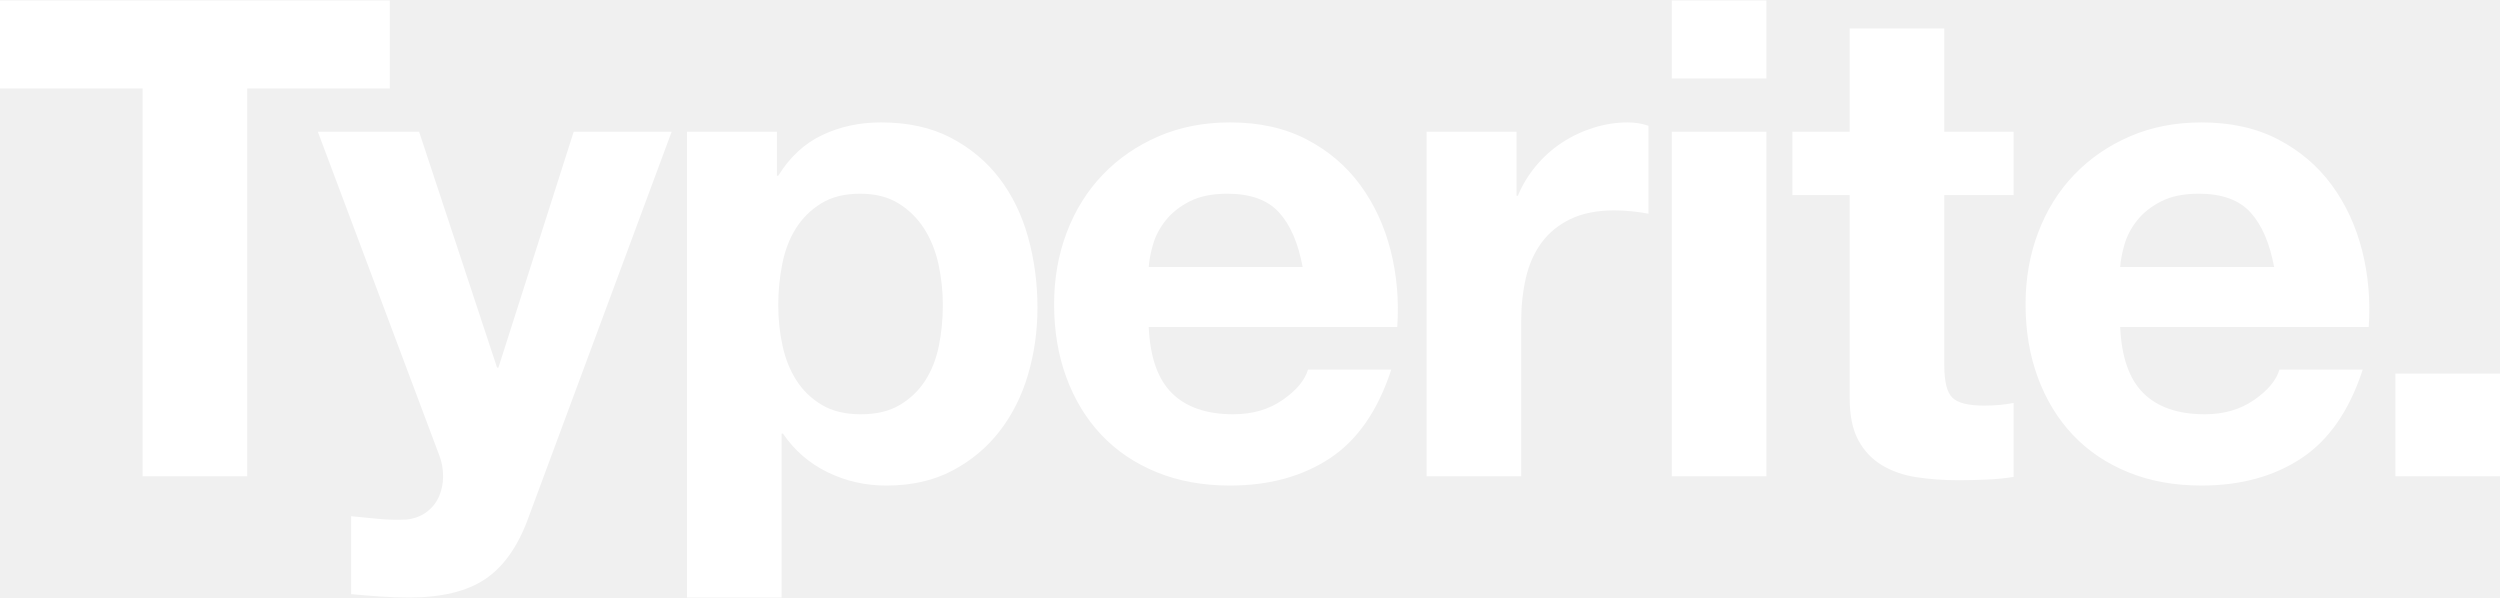
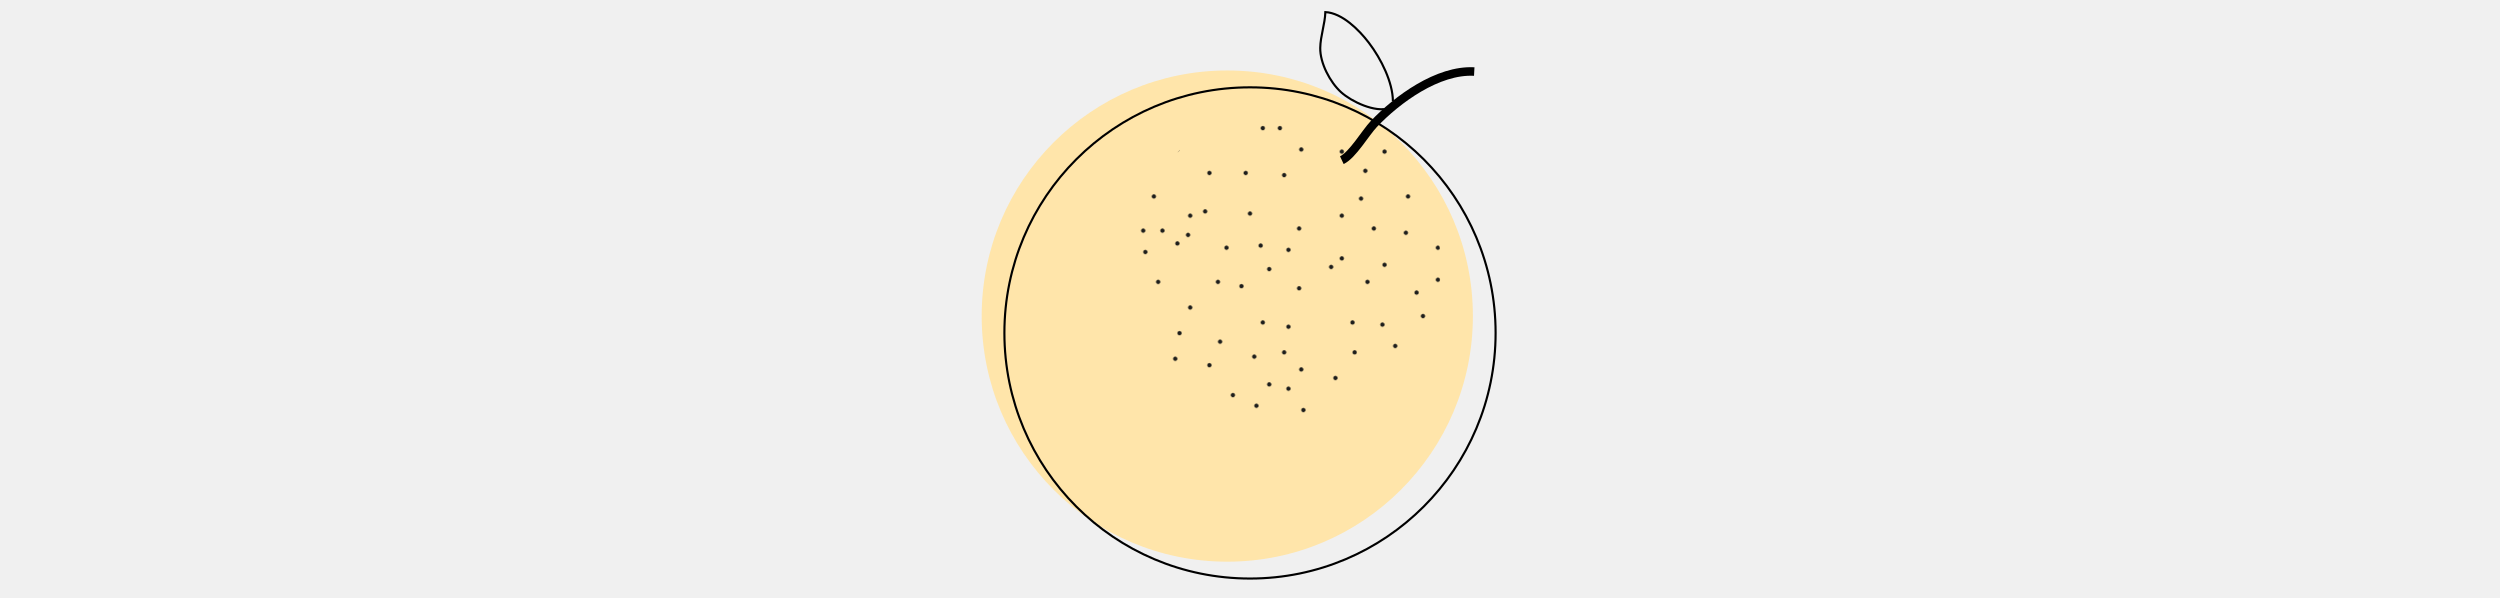
- <svg xmlns="http://www.w3.org/2000/svg" version="1.1" id="Layer_1" x="0px" y="0px" width="292.651px" height="70px" viewBox="0 0 292.651 70" enable-background="new 0 0 292.651 70" xml:space="preserve">
-   <path fill="#FFFFFF" d="M45.63,10.352H28.938v45.396H16.692V10.352H0V0.056h45.63V10.352z M58.343,43.034h-0.156l-9.126-27.612  H37.206l14.196,37.83c0.312,0.78,0.468,1.612,0.468,2.496c0,0.831-0.156,1.611-0.468,2.34c-0.312,0.728-0.793,1.339-1.443,1.833  c-0.651,0.494-1.443,0.793-2.379,0.897c-1.092,0.051-2.184,0.025-3.276-0.078c-1.092-0.104-2.158-0.208-3.198-0.312v9.125  c1.143,0.104,2.274,0.195,3.393,0.273c1.117,0.078,2.249,0.117,3.393,0.117c3.795,0,6.759-0.715,8.892-2.145  c2.132-1.432,3.795-3.758,4.992-6.981l16.848-45.396H67.157L58.343,43.034z M120.354,27.785c0.728,2.626,1.092,5.37,1.092,8.229  c0,2.704-0.364,5.304-1.092,7.8c-0.729,2.496-1.833,4.707-3.315,6.63c-1.482,1.925-3.328,3.471-5.538,4.641  c-2.211,1.17-4.797,1.755-7.761,1.755c-2.445,0-4.732-0.52-6.864-1.56c-2.133-1.04-3.874-2.547-5.226-4.524h-0.156v19.188H80.417  V15.422h10.53v5.148h0.156c1.352-2.184,3.067-3.77,5.147-4.758c2.079-0.987,4.368-1.482,6.864-1.482  c3.171,0,5.901,0.598,8.189,1.794c2.288,1.197,4.186,2.782,5.694,4.758C118.507,22.859,119.624,25.16,120.354,27.785z   M110.369,35.702c0-1.611-0.17-3.198-0.507-4.758c-0.339-1.56-0.897-2.95-1.677-4.173c-0.78-1.221-1.782-2.209-3.004-2.964  c-1.222-0.753-2.718-1.131-4.484-1.131c-1.821,0-3.342,0.377-4.563,1.131c-1.222,0.754-2.211,1.729-2.964,2.925  c-0.754,1.197-1.287,2.587-1.599,4.173c-0.313,1.587-0.468,3.186-0.468,4.797c0,1.665,0.168,3.264,0.507,4.797  c0.337,1.535,0.884,2.887,1.638,4.057c0.753,1.17,1.741,2.119,2.964,2.847c1.222,0.729,2.742,1.092,4.563,1.092  c1.819,0,3.34-0.363,4.563-1.092c1.222-0.728,2.21-1.677,2.964-2.847s1.287-2.521,1.6-4.057  C110.213,38.965,110.369,37.367,110.369,35.702z M162.785,29.306c0.728,2.86,0.987,5.85,0.779,8.97h-29.093  c0.156,3.537,1.065,6.123,2.73,7.761c1.663,1.638,4.056,2.457,7.176,2.457c2.235,0,4.159-0.558,5.771-1.677  c1.611-1.118,2.6-2.301,2.965-3.549h9.75c-1.561,4.784-3.953,8.242-7.177,10.374c-3.225,2.131-7.125,3.197-11.7,3.197  c-3.172,0-6.032-0.52-8.579-1.56c-2.549-1.04-4.707-2.496-6.475-4.368c-1.769-1.872-3.133-4.107-4.095-6.708  c-0.963-2.6-1.443-5.46-1.443-8.58c0-3.015,0.494-5.823,1.482-8.423c0.987-2.6,2.391-4.848,4.212-6.747  c1.819-1.897,3.99-3.393,6.513-4.485c2.521-1.092,5.316-1.638,8.385-1.638c3.433,0,6.421,0.663,8.97,1.989  c2.547,1.326,4.641,3.108,6.278,5.343C160.874,23.898,162.055,26.447,162.785,29.306z M152.489,31.255  c-0.521-2.807-1.443-4.939-2.77-6.396c-1.326-1.455-3.341-2.184-6.044-2.184c-1.769,0-3.237,0.3-4.407,0.897  c-1.17,0.598-2.105,1.339-2.808,2.223c-0.702,0.885-1.197,1.821-1.482,2.808c-0.286,0.988-0.455,1.872-0.507,2.651H152.489z   M186.534,14.954c-1.326,0.417-2.562,1.002-3.705,1.755c-1.145,0.754-2.158,1.665-3.042,2.73c-0.885,1.066-1.587,2.223-2.105,3.471  h-0.156v-7.488h-10.53v40.326h11.076V37.574c0-1.768,0.182-3.444,0.546-5.031c0.363-1.585,0.975-2.963,1.833-4.133  s1.989-2.093,3.393-2.769c1.404-0.675,3.12-1.014,5.148-1.014c0.675,0,1.377,0.039,2.106,0.117c0.728,0.078,1.352,0.169,1.871,0.273  V14.72c-0.779-0.26-1.586-0.39-2.418-0.39C189.198,14.33,187.86,14.539,186.534,14.954z M195.699,9.182h11.075V0.056h-11.075V9.182z   M195.699,55.748h11.075V15.422h-11.075V55.748z M227.6,3.332h-11.076v12.09h-6.708v7.41h6.708v23.79  c0,2.028,0.338,3.666,1.015,4.914c0.675,1.248,1.599,2.224,2.769,2.925c1.17,0.702,2.521,1.17,4.056,1.404  c1.533,0.234,3.159,0.351,4.875,0.351c1.093,0,2.21-0.026,3.354-0.077c1.143-0.053,2.184-0.156,3.12-0.313v-8.658  c-1.041,0.209-2.185,0.313-3.433,0.313c-1.872,0-3.12-0.313-3.743-0.937c-0.624-0.624-0.937-1.872-0.937-3.744V22.832h8.112v-7.41  H227.6V3.332z M276.505,29.306c0.728,2.86,0.987,5.85,0.779,8.97h-29.094c0.156,3.537,1.065,6.123,2.73,7.761  c1.663,1.638,4.056,2.457,7.176,2.457c2.235,0,4.159-0.558,5.771-1.677c1.611-1.118,2.6-2.301,2.965-3.549h9.75  c-1.561,4.784-3.953,8.242-7.177,10.374c-3.225,2.131-7.125,3.197-11.7,3.197c-3.172,0-6.032-0.52-8.579-1.56  c-2.549-1.04-4.707-2.496-6.475-4.368c-1.769-1.872-3.133-4.107-4.095-6.708c-0.963-2.6-1.443-5.46-1.443-8.58  c0-3.015,0.494-5.823,1.482-8.423c0.987-2.6,2.391-4.848,4.212-6.747c1.819-1.897,3.99-3.393,6.513-4.485  c2.521-1.092,5.316-1.638,8.385-1.638c3.433,0,6.422,0.663,8.971,1.989c2.547,1.326,4.641,3.108,6.278,5.343  C274.594,23.898,275.776,26.447,276.505,29.306z M266.209,31.255c-0.521-2.807-1.443-4.939-2.77-6.396  c-1.326-1.455-3.342-2.184-6.045-2.184c-1.769,0-3.237,0.3-4.407,0.897c-1.17,0.598-2.105,1.339-2.808,2.223  c-0.702,0.885-1.197,1.821-1.482,2.808c-0.286,0.988-0.455,1.872-0.507,2.651H266.209z M280.405,43.736v12.012h12.246V43.736  H280.405z" />
+ <svg xmlns="http://www.w3.org/2000/svg" version="1.1" id="Layer_1" x="0px" y="0px" width="292.65px" height="70px" viewBox="0 0 292.65 70" enable-background="new 0 0 292.65 70" xml:space="preserve">
+   <pattern x="-493.175" y="395.5" width="72" height="72" patternUnits="userSpaceOnUse" id="USGS_17_Lago_seco_arenoso" viewBox="10.624 -72 72 72" overflow="visible">
+     <g>
+       <polygon fill="none" points="10.625,0 10.625,-72 82.625,-72 82.625,0   " />
+       <line fill="none" stroke="#1D1D1B" stroke-width="0.5" stroke-linecap="round" x1="31.625" y1="-69.25" x2="31.625" y2="-69.25" />
+       <line fill="none" stroke="#1D1D1B" stroke-width="0.5" stroke-linecap="round" x1="30.625" y1="-64" x2="30.625" y2="-64" />
+       <line fill="none" stroke="#1D1D1B" stroke-width="0.5" stroke-linecap="round" x1="30.875" y1="-61.75" x2="30.875" y2="-61.75" />
+       <line fill="none" stroke="#1D1D1B" stroke-width="0.5" stroke-linecap="round" x1="28.625" y1="-59.5" x2="28.625" y2="-59.5" />
+       <line fill="none" stroke="#1D1D1B" stroke-width="0.5" stroke-linecap="round" x1="25.875" y1="-61.75" x2="25.875" y2="-61.75" />
+       <line fill="none" stroke="#1D1D1B" stroke-width="0.5" stroke-linecap="round" x1="33.375" y1="-52.25" x2="33.375" y2="-52.25" />
+       <line fill="none" stroke="#1D1D1B" stroke-width="0.5" stroke-linecap="round" x1="25.875" y1="-49.25" x2="25.875" y2="-49.25" />
+       <line fill="none" stroke="#1D1D1B" stroke-width="0.5" stroke-linecap="round" x1="24.625" y1="-48.25" x2="24.625" y2="-48.25" />
+       <line fill="none" stroke="#1D1D1B" stroke-width="0.5" stroke-linecap="round" x1="34.625" y1="-45.25" x2="34.625" y2="-45.25" />
+       <line fill="none" stroke="#1D1D1B" stroke-width="0.5" stroke-linecap="round" x1="41.375" y1="-46.5" x2="41.375" y2="-46.5" />
+       <line fill="none" stroke="#1D1D1B" stroke-width="0.5" stroke-linecap="round" x1="41.875" y1="-49" x2="41.875" y2="-49" />
+       <line fill="none" stroke="#1D1D1B" stroke-width="0.5" stroke-linecap="round" x1="39.875" y1="-54" x2="39.875" y2="-54" />
+       <line fill="none" stroke="#1D1D1B" stroke-width="0.5" stroke-linecap="round" x1="42.875" y1="-54" x2="42.875" y2="-54" />
+       <line fill="none" stroke="#1D1D1B" stroke-width="0.5" stroke-linecap="round" x1="43.125" y1="-58.5" x2="43.125" y2="-58.5" />
+       <line fill="none" stroke="#1D1D1B" stroke-width="0.5" stroke-linecap="round" x1="42.375" y1="-60.5" x2="42.375" y2="-60.5" />
+       <line fill="none" stroke="#1D1D1B" stroke-width="0.5" stroke-linecap="round" x1="39.875" y1="-61.5" x2="39.875" y2="-61.5" />
+       <line fill="none" stroke="#1D1D1B" stroke-width="0.5" stroke-linecap="round" x1="42.875" y1="-65.25" x2="42.875" y2="-65.25" />
+       <line fill="none" stroke="#1D1D1B" stroke-width="0.5" stroke-linecap="round" x1="42.625" y1="-69.25" x2="42.625" y2="-69.25" />
+       <line fill="none" stroke="#1D1D1B" stroke-width="0.5" stroke-linecap="round" x1="39.875" y1="-69" x2="39.875" y2="-69" />
+       <line fill="none" stroke="#1D1D1B" stroke-width="0.5" stroke-linecap="round" x1="44.625" y1="-71" x2="44.625" y2="-71" />
+       <line fill="none" stroke="#1D1D1B" stroke-width="0.5" stroke-linecap="round" x1="52.125" y1="-65.25" x2="52.125" y2="-65.25" />
+       <line fill="none" stroke="#1D1D1B" stroke-width="0.5" stroke-linecap="round" x1="56.125" y1="-65.5" x2="56.125" y2="-65.5" />
+       <line fill="none" stroke="#1D1D1B" stroke-width="0.5" stroke-linecap="round" x1="50.875" y1="-62" x2="50.875" y2="-62" />
+       <line fill="none" stroke="#1D1D1B" stroke-width="0.5" stroke-linecap="round" x1="55.625" y1="-60.5" x2="55.625" y2="-60.5" />
+       <line fill="none" stroke="#1D1D1B" stroke-width="0.5" stroke-linecap="round" x1="55.625" y1="-58.75" x2="55.625" y2="-58.75" />
+       <line fill="none" stroke="#1D1D1B" stroke-width="0.5" stroke-linecap="round" x1="57.625" y1="-58" x2="57.625" y2="-58" />
+       <line fill="none" stroke="#1D1D1B" stroke-width="0.5" stroke-linecap="round" x1="57.625" y1="-56" x2="57.625" y2="-56" />
+       <line fill="none" stroke="#1D1D1B" stroke-width="0.5" stroke-linecap="round" x1="57.875" y1="-49.5" x2="57.875" y2="-49.5" />
+       <line fill="none" stroke="#1D1D1B" stroke-width="0.5" stroke-linecap="round" x1="49.625" y1="-51.5" x2="49.625" y2="-51.5" />
+       <line fill="none" stroke="#1D1D1B" stroke-width="0.5" stroke-linecap="round" x1="60.875" y1="-58.75" x2="60.875" y2="-58.75" />
+       <line fill="none" stroke="#1D1D1B" stroke-width="0.5" stroke-linecap="round" x1="62.875" y1="-60.25" x2="62.875" y2="-60.25" />
+       <line fill="none" stroke="#1D1D1B" stroke-width="0.5" stroke-linecap="round" x1="65.375" y1="-61.25" x2="65.375" y2="-61.25" />
+       <line fill="none" stroke="#1D1D1B" stroke-width="0.5" stroke-linecap="round" x1="65.375" y1="-65.5" x2="65.375" y2="-65.5" />
+       <line fill="none" stroke="#1D1D1B" stroke-width="0.5" stroke-linecap="round" x1="67.125" y1="-71.5" x2="67.125" y2="-71.5" />
+       <line fill="none" stroke="#1D1D1B" stroke-width="0.5" stroke-linecap="round" x1="74.625" y1="-65.75" x2="74.625" y2="-65.75" />
+       <line fill="none" stroke="#1D1D1B" stroke-width="0.5" stroke-linecap="round" x1="75.625" y1="-69.75" x2="75.625" y2="-69.75" />
+       <line fill="none" stroke="#1D1D1B" stroke-width="0.5" stroke-linecap="round" x1="78.625" y1="-69.25" x2="78.625" y2="-69.25" />
+       <line fill="none" stroke="#1D1D1B" stroke-width="0.5" stroke-linecap="round" x1="78.625" y1="-62" x2="78.625" y2="-62" />
+       <line fill="none" stroke="#1D1D1B" stroke-width="0.5" stroke-linecap="round" x1="74.875" y1="-60" x2="74.875" y2="-60" />
+       <line fill="none" stroke="#1D1D1B" stroke-width="0.5" stroke-linecap="round" x1="75.875" y1="-56.5" x2="75.875" y2="-56.5" />
+       <line fill="none" stroke="#1D1D1B" stroke-width="0.5" stroke-linecap="round" x1="74.625" y1="-52.5" x2="74.625" y2="-52.5" />
+       <line fill="none" stroke="#1D1D1B" stroke-width="0.5" stroke-linecap="round" x1="76.875" y1="-52.5" x2="76.875" y2="-52.5" />
+       <line fill="none" stroke="#1D1D1B" stroke-width="0.5" stroke-linecap="round" x1="78.625" y1="-51" x2="78.625" y2="-51" />
+       <line fill="none" stroke="#1D1D1B" stroke-width="0.5" stroke-linecap="round" x1="79.875" y1="-52" x2="79.875" y2="-52" />
+       <line fill="none" stroke="#1D1D1B" stroke-width="0.5" stroke-linecap="round" x1="80.125" y1="-54.25" x2="80.125" y2="-54.25" />
+       <line fill="none" stroke="#1D1D1B" stroke-width="0.5" stroke-linecap="round" x1="81.875" y1="-54.75" x2="81.875" y2="-54.75" />
+       <line fill="none" stroke="#1D1D1B" stroke-width="0.5" stroke-linecap="round" x1="18.625" y1="-25.25" x2="18.625" y2="-25.25" />
+       <line fill="none" stroke="#1D1D1B" stroke-width="0.5" stroke-linecap="round" x1="17.625" y1="-20" x2="17.625" y2="-20" />
+       <line fill="none" stroke="#1D1D1B" stroke-width="0.5" stroke-linecap="round" x1="17.875" y1="-17.75" x2="17.875" y2="-17.75" />
+       <line fill="none" stroke="#1D1D1B" stroke-width="0.5" stroke-linecap="round" x1="15.625" y1="-15.5" x2="15.625" y2="-15.5" />
+       <line fill="none" stroke="#1D1D1B" stroke-width="0.5" stroke-linecap="round" x1="12.875" y1="-17.75" x2="12.875" y2="-17.75" />
+       <line fill="none" stroke="#1D1D1B" stroke-width="0.5" stroke-linecap="round" x1="20.375" y1="-8.25" x2="20.375" y2="-8.25" />
+       <line fill="none" stroke="#1D1D1B" stroke-width="0.5" stroke-linecap="round" x1="12.875" y1="-5.25" x2="12.875" y2="-5.25" />
+       <line fill="none" stroke="#1D1D1B" stroke-width="0.5" stroke-linecap="round" x1="11.625" y1="-4.25" x2="11.625" y2="-4.25" />
+       <line fill="none" stroke="#1D1D1B" stroke-width="0.5" stroke-linecap="round" x1="21.625" y1="-1.25" x2="21.625" y2="-1.25" />
+       <line fill="none" stroke="#1D1D1B" stroke-width="0.5" stroke-linecap="round" x1="28.375" y1="-2.5" x2="28.375" y2="-2.5" />
+       <line fill="none" stroke="#1D1D1B" stroke-width="0.5" stroke-linecap="round" x1="28.875" y1="-5" x2="28.875" y2="-5" />
+       <line fill="none" stroke="#1D1D1B" stroke-width="0.5" stroke-linecap="round" x1="26.875" y1="-10" x2="26.875" y2="-10" />
+       <line fill="none" stroke="#1D1D1B" stroke-width="0.5" stroke-linecap="round" x1="29.875" y1="-10" x2="29.875" y2="-10" />
+       <line fill="none" stroke="#1D1D1B" stroke-width="0.5" stroke-linecap="round" x1="30.125" y1="-14.5" x2="30.125" y2="-14.5" />
+       <line fill="none" stroke="#1D1D1B" stroke-width="0.5" stroke-linecap="round" x1="29.375" y1="-16.5" x2="29.375" y2="-16.5" />
+       <line fill="none" stroke="#1D1D1B" stroke-width="0.5" stroke-linecap="round" x1="26.875" y1="-17.5" x2="26.875" y2="-17.5" />
+       <line fill="none" stroke="#1D1D1B" stroke-width="0.5" stroke-linecap="round" x1="29.875" y1="-21.25" x2="29.875" y2="-21.25" />
+       <line fill="none" stroke="#1D1D1B" stroke-width="0.5" stroke-linecap="round" x1="29.625" y1="-25.25" x2="29.625" y2="-25.25" />
+       <line fill="none" stroke="#1D1D1B" stroke-width="0.5" stroke-linecap="round" x1="26.875" y1="-25" x2="26.875" y2="-25" />
+       <line fill="none" stroke="#1D1D1B" stroke-width="0.5" stroke-linecap="round" x1="31.625" y1="-27" x2="31.625" y2="-27" />
+       <line fill="none" stroke="#1D1D1B" stroke-width="0.5" stroke-linecap="round" x1="39.125" y1="-21.25" x2="39.125" y2="-21.25" />
+       <line fill="none" stroke="#1D1D1B" stroke-width="0.5" stroke-linecap="round" x1="43.125" y1="-21.5" x2="43.125" y2="-21.5" />
+       <line fill="none" stroke="#1D1D1B" stroke-width="0.5" stroke-linecap="round" x1="37.875" y1="-18" x2="37.875" y2="-18" />
+       <line fill="none" stroke="#1D1D1B" stroke-width="0.5" stroke-linecap="round" x1="42.625" y1="-16.5" x2="42.625" y2="-16.5" />
+       <line fill="none" stroke="#1D1D1B" stroke-width="0.5" stroke-linecap="round" x1="42.625" y1="-14.75" x2="42.625" y2="-14.75" />
+       <line fill="none" stroke="#1D1D1B" stroke-width="0.5" stroke-linecap="round" x1="44.625" y1="-14" x2="44.625" y2="-14" />
+       <line fill="none" stroke="#1D1D1B" stroke-width="0.5" stroke-linecap="round" x1="44.625" y1="-12" x2="44.625" y2="-12" />
+       <line fill="none" stroke="#1D1D1B" stroke-width="0.5" stroke-linecap="round" x1="44.875" y1="-5.5" x2="44.875" y2="-5.5" />
+       <line fill="none" stroke="#1D1D1B" stroke-width="0.5" stroke-linecap="round" x1="36.625" y1="-7.5" x2="36.625" y2="-7.5" />
+       <line fill="none" stroke="#1D1D1B" stroke-width="0.5" stroke-linecap="round" x1="47.875" y1="-14.75" x2="47.875" y2="-14.75" />
+       <line fill="none" stroke="#1D1D1B" stroke-width="0.5" stroke-linecap="round" x1="49.875" y1="-16.25" x2="49.875" y2="-16.25" />
+       <line fill="none" stroke="#1D1D1B" stroke-width="0.5" stroke-linecap="round" x1="52.375" y1="-17.25" x2="52.375" y2="-17.25" />
+       <line fill="none" stroke="#1D1D1B" stroke-width="0.5" stroke-linecap="round" x1="52.375" y1="-21.5" x2="52.375" y2="-21.5" />
+       <line fill="none" stroke="#1D1D1B" stroke-width="0.5" stroke-linecap="round" x1="54.125" y1="-27.5" x2="54.125" y2="-27.5" />
+       <line fill="none" stroke="#1D1D1B" stroke-width="0.5" stroke-linecap="round" x1="61.625" y1="-21.75" x2="61.625" y2="-21.75" />
+       <line fill="none" stroke="#1D1D1B" stroke-width="0.5" stroke-linecap="round" x1="62.625" y1="-25.75" x2="62.625" y2="-25.75" />
+       <line fill="none" stroke="#1D1D1B" stroke-width="0.5" stroke-linecap="round" x1="65.625" y1="-25.25" x2="65.625" y2="-25.25" />
+       <line fill="none" stroke="#1D1D1B" stroke-width="0.5" stroke-linecap="round" x1="65.625" y1="-18" x2="65.625" y2="-18" />
+       <line fill="none" stroke="#1D1D1B" stroke-width="0.5" stroke-linecap="round" x1="61.875" y1="-16" x2="61.875" y2="-16" />
+       <line fill="none" stroke="#1D1D1B" stroke-width="0.5" stroke-linecap="round" x1="62.875" y1="-12.5" x2="62.875" y2="-12.5" />
+       <line fill="none" stroke="#1D1D1B" stroke-width="0.5" stroke-linecap="round" x1="61.625" y1="-8.5" x2="61.625" y2="-8.5" />
+       <line fill="none" stroke="#1D1D1B" stroke-width="0.5" stroke-linecap="round" x1="63.875" y1="-8.5" x2="63.875" y2="-8.5" />
+       <line fill="none" stroke="#1D1D1B" stroke-width="0.5" stroke-linecap="round" x1="65.625" y1="-7" x2="65.625" y2="-7" />
+       <line fill="none" stroke="#1D1D1B" stroke-width="0.5" stroke-linecap="round" x1="66.875" y1="-8" x2="66.875" y2="-8" />
+       <line fill="none" stroke="#1D1D1B" stroke-width="0.5" stroke-linecap="round" x1="67.125" y1="-10.25" x2="67.125" y2="-10.25" />
+       <line fill="none" stroke="#1D1D1B" stroke-width="0.5" stroke-linecap="round" x1="68.875" y1="-10.75" x2="68.875" y2="-10.75" />
+       <line fill="none" stroke="#1D1D1B" stroke-width="0.5" stroke-linecap="round" x1="31.625" y1="-45.25" x2="31.625" y2="-45.25" />
+       <line fill="none" stroke="#1D1D1B" stroke-width="0.5" stroke-linecap="round" x1="33.375" y1="-48.25" x2="33.375" y2="-48.25" />
+       <line fill="none" stroke="#1D1D1B" stroke-width="0.5" stroke-linecap="round" x1="35.875" y1="-47.75" x2="35.875" y2="-47.75" />
+       <line fill="none" stroke="#1D1D1B" stroke-width="0.5" stroke-linecap="round" x1="45.875" y1="-49" x2="45.875" y2="-49" />
+       <line fill="none" stroke="#1D1D1B" stroke-width="0.5" stroke-linecap="round" x1="49.625" y1="-47.5" x2="49.625" y2="-47.5" />
+       <line fill="none" stroke="#1D1D1B" stroke-width="0.5" stroke-linecap="round" x1="55.625" y1="-42.75" x2="55.625" y2="-42.75" />
+       <line fill="none" stroke="#1D1D1B" stroke-width="0.5" stroke-linecap="round" x1="56.875" y1="-43.25" x2="56.875" y2="-43.25" />
+       <line fill="none" stroke="#1D1D1B" stroke-width="0.5" stroke-linecap="round" x1="65.875" y1="-44.25" x2="65.875" y2="-44.25" />
+       <line fill="none" stroke="#1D1D1B" stroke-width="0.5" stroke-linecap="round" x1="61.875" y1="-47" x2="61.875" y2="-47" />
+       <line fill="none" stroke="#1D1D1B" stroke-width="0.5" stroke-linecap="round" x1="62.625" y1="-42.75" x2="62.625" y2="-42.75" />
+       <line fill="none" stroke="#1D1D1B" stroke-width="0.5" stroke-linecap="round" x1="73.125" y1="-36.75" x2="73.125" y2="-36.75" />
+       <line fill="none" stroke="#1D1D1B" stroke-width="0.5" stroke-linecap="round" x1="68.875" y1="-34" x2="68.875" y2="-34" />
+       <line fill="none" stroke="#1D1D1B" stroke-width="0.5" stroke-linecap="round" x1="59.625" y1="-33.25" x2="59.625" y2="-33.25" />
+       <line fill="none" stroke="#1D1D1B" stroke-width="0.5" stroke-linecap="round" x1="58.625" y1="-31" x2="58.625" y2="-31" />
+       <line fill="none" stroke="#1D1D1B" stroke-width="0.5" stroke-linecap="round" x1="62.625" y1="-29.25" x2="62.625" y2="-29.25" />
+       <line fill="none" stroke="#1D1D1B" stroke-width="0.5" stroke-linecap="round" x1="64.125" y1="-27.25" x2="64.125" y2="-27.25" />
+       <line fill="none" stroke="#1D1D1B" stroke-width="0.5" stroke-linecap="round" x1="72.875" y1="-24.25" x2="72.875" y2="-24.25" />
+       <line fill="none" stroke="#1D1D1B" stroke-width="0.5" stroke-linecap="round" x1="75.625" y1="-20.5" x2="75.625" y2="-20.5" />
+       <line fill="none" stroke="#1D1D1B" stroke-width="0.5" stroke-linecap="round" x1="77.625" y1="-20.5" x2="77.625" y2="-20.5" />
+       <line fill="none" stroke="#1D1D1B" stroke-width="0.5" stroke-linecap="round" x1="80.125" y1="-27.25" x2="80.125" y2="-27.25" />
+       <line fill="none" stroke="#1D1D1B" stroke-width="0.5" stroke-linecap="round" x1="70.625" y1="-33.25" x2="70.625" y2="-33.25" />
+       <line fill="none" stroke="#1D1D1B" stroke-width="0.5" stroke-linecap="round" x1="57.875" y1="-24.5" x2="57.875" y2="-24.5" />
+       <line fill="none" stroke="#1D1D1B" stroke-width="0.5" stroke-linecap="round" x1="43.125" y1="-25.25" x2="43.125" y2="-25.25" />
+       <line fill="none" stroke="#1D1D1B" stroke-width="0.5" stroke-linecap="round" x1="47.625" y1="-27.75" x2="47.625" y2="-27.75" />
+       <line fill="none" stroke="#1D1D1B" stroke-width="0.5" stroke-linecap="round" x1="36.875" y1="-34.5" x2="36.875" y2="-34.5" />
+       <line fill="none" stroke="#1D1D1B" stroke-width="0.5" stroke-linecap="round" x1="40.375" y1="-36.75" x2="40.375" y2="-36.75" />
+       <line fill="none" stroke="#1D1D1B" stroke-width="0.5" stroke-linecap="round" x1="27.625" y1="-43.75" x2="27.625" y2="-43.75" />
+       <line fill="none" stroke="#1D1D1B" stroke-width="0.5" stroke-linecap="round" x1="21.125" y1="-42.75" x2="21.125" y2="-42.75" />
+       <line fill="none" stroke="#1D1D1B" stroke-width="0.5" stroke-linecap="round" x1="16.625" y1="-40.75" x2="16.625" y2="-40.75" />
+       <line fill="none" stroke="#1D1D1B" stroke-width="0.5" stroke-linecap="round" x1="13.125" y1="-37" x2="13.125" y2="-37" />
+       <line fill="none" stroke="#1D1D1B" stroke-width="0.5" stroke-linecap="round" x1="21.875" y1="-35.5" x2="21.875" y2="-35.5" />
+       <line fill="none" stroke="#1D1D1B" stroke-width="0.5" stroke-linecap="round" x1="27.625" y1="-30.25" x2="27.625" y2="-30.25" />
+       <line fill="none" stroke="#1D1D1B" stroke-width="0.5" stroke-linecap="round" x1="23.375" y1="-36.25" x2="23.375" y2="-36.25" />
+       <line fill="none" stroke="#1D1D1B" stroke-width="0.5" stroke-linecap="round" x1="37.125" y1="-42" x2="37.125" y2="-42" />
+       <line fill="none" stroke="#1D1D1B" stroke-width="0.5" stroke-linecap="round" x1="48.375" y1="-41.25" x2="48.375" y2="-41.25" />
+       <line fill="none" stroke="#1D1D1B" stroke-width="0.5" stroke-linecap="round" x1="50.125" y1="-39.75" x2="50.125" y2="-39.75" />
+       <line fill="none" stroke="#1D1D1B" stroke-width="0.5" stroke-linecap="round" x1="38.625" y1="-30.25" x2="38.625" y2="-30.25" />
+       <line fill="none" stroke="#1D1D1B" stroke-width="0.5" stroke-linecap="round" x1="17.125" y1="-51.75" x2="17.125" y2="-51.75" />
+       <line fill="none" stroke="#1D1D1B" stroke-width="0.5" stroke-linecap="round" x1="20.875" y1="-52" x2="20.875" y2="-52" />
+       <line fill="none" stroke="#1D1D1B" stroke-width="0.5" stroke-linecap="round" x1="22.375" y1="-48.75" x2="22.375" y2="-48.75" />
+       <line fill="none" stroke="#1D1D1B" stroke-width="0.5" stroke-linecap="round" x1="13.625" y1="-46.5" x2="13.625" y2="-46.5" />
+       <line fill="none" stroke="#1D1D1B" stroke-width="0.5" stroke-linecap="round" x1="74.875" y1="-42.75" x2="74.875" y2="-42.75" />
+       <line fill="none" stroke="#1D1D1B" stroke-width="0.5" stroke-linecap="round" x1="78.125" y1="-41.5" x2="78.125" y2="-41.5" />
+       <line fill="none" stroke="#1D1D1B" stroke-width="0.5" stroke-linecap="round" x1="80.125" y1="-42.5" x2="80.125" y2="-42.5" />
+       <line fill="none" stroke="#1D1D1B" stroke-width="0.5" stroke-linecap="round" x1="17.875" y1="-56.5" x2="17.875" y2="-56.5" />
+       <line fill="none" stroke="#1D1D1B" stroke-width="0.5" stroke-linecap="round" x1="12.125" y1="-63.25" x2="12.125" y2="-63.25" />
+       <line fill="none" stroke="#1D1D1B" stroke-width="0.5" stroke-linecap="round" x1="25.125" y1="-65.75" x2="25.125" y2="-65.75" />
+       <line fill="none" stroke="#1D1D1B" stroke-width="0.5" stroke-linecap="round" x1="19.125" y1="-67" x2="19.125" y2="-67" />
+       <line fill="none" stroke="#1D1D1B" stroke-width="0.5" stroke-linecap="round" x1="14.125" y1="-69.75" x2="14.125" y2="-69.75" />
+       <line fill="none" stroke="#1D1D1B" stroke-width="0.5" stroke-linecap="round" x1="14.375" y1="-66.25" x2="14.375" y2="-66.25" />
+       <line fill="none" stroke="#1D1D1B" stroke-width="0.5" stroke-linecap="round" x1="23.375" y1="-58" x2="23.375" y2="-58" />
+       <line fill="none" stroke="#1D1D1B" stroke-width="0.5" stroke-linecap="round" x1="29.125" y1="-53" x2="29.125" y2="-53" />
+       <line fill="none" stroke="#1D1D1B" stroke-width="0.5" stroke-linecap="round" x1="31.875" y1="-35.25" x2="31.875" y2="-35.25" />
+       <line fill="none" stroke="#1D1D1B" stroke-width="0.5" stroke-linecap="round" x1="11.375" y1="-28" x2="11.375" y2="-28" />
+       <line fill="none" stroke="#1D1D1B" stroke-width="0.5" stroke-linecap="round" x1="77.125" y1="-35" x2="77.125" y2="-35" />
+       <line fill="none" stroke="#1D1D1B" stroke-width="0.5" stroke-linecap="round" x1="78.625" y1="-6.25" x2="78.625" y2="-6.25" />
+       <line fill="none" stroke="#1D1D1B" stroke-width="0.5" stroke-linecap="round" x1="70.375" y1="-2.5" x2="70.375" y2="-2.5" />
+       <line fill="none" stroke="#1D1D1B" stroke-width="0.5" stroke-linecap="round" x1="51.125" y1="-4.25" x2="51.125" y2="-4.25" />
+       <line fill="none" stroke="#1D1D1B" stroke-width="0.5" stroke-linecap="round" x1="54.625" y1="-9.25" x2="54.625" y2="-9.25" />
+       <line fill="none" stroke="#1D1D1B" stroke-width="0.5" stroke-linecap="round" x1="36.375" y1="-2.25" x2="36.375" y2="-2.25" />
+       <line fill="none" stroke="#1D1D1B" stroke-width="0.5" stroke-linecap="round" x1="15.125" y1="-12.25" x2="15.125" y2="-12.25" />
+       <line fill="none" stroke="#1D1D1B" stroke-width="0.5" stroke-linecap="round" x1="37.125" y1="-12.75" x2="37.125" y2="-12.75" />
+       <line fill="none" stroke="#1D1D1B" stroke-width="0.5" stroke-linecap="round" x1="47.875" y1="-23.75" x2="47.875" y2="-23.75" />
+       <line fill="none" stroke="#1D1D1B" stroke-width="0.5" stroke-linecap="round" x1="32.625" y1="-30.5" x2="32.625" y2="-30.5" />
+       <line fill="none" stroke="#1D1D1B" stroke-width="0.5" stroke-linecap="round" x1="19.375" y1="-32" x2="19.375" y2="-32" />
+       <line fill="none" stroke="#1D1D1B" stroke-width="0.5" stroke-linecap="round" x1="34.625" y1="-43.25" x2="34.625" y2="-43.25" />
+       <line fill="none" stroke="#1D1D1B" stroke-width="0.5" stroke-linecap="round" x1="52.125" y1="-37.75" x2="52.125" y2="-37.75" />
+       <line fill="none" stroke="#1D1D1B" stroke-width="0.5" stroke-linecap="round" x1="62.125" y1="-34.75" x2="62.125" y2="-34.75" />
+       <line fill="none" stroke="#1D1D1B" stroke-width="0.5" stroke-linecap="round" x1="71.375" y1="-26.25" x2="71.375" y2="-26.25" />
+       <line fill="none" stroke="#1D1D1B" stroke-width="0.5" stroke-linecap="round" x1="78.125" y1="-28.5" x2="78.125" y2="-28.5" />
+       <line fill="none" stroke="#1D1D1B" stroke-width="0.5" stroke-linecap="round" x1="61.875" y1="-6" x2="61.875" y2="-6" />
+       <line fill="none" stroke="#1D1D1B" stroke-width="0.5" stroke-linecap="round" x1="50.625" y1="-34.5" x2="50.625" y2="-34.5" />
+       <line fill="none" stroke="#1D1D1B" stroke-width="0.5" stroke-linecap="round" x1="63.875" y1="-57.25" x2="63.875" y2="-57.25" />
+       <line fill="none" stroke="#1D1D1B" stroke-width="0.5" stroke-linecap="round" x1="44.625" y1="-56.25" x2="44.625" y2="-56.25" />
+       <line fill="none" stroke="#1D1D1B" stroke-width="0.5" stroke-linecap="round" x1="38.125" y1="-58.75" x2="38.125" y2="-58.75" />
+       <line fill="none" stroke="#1D1D1B" stroke-width="0.5" stroke-linecap="round" x1="23.375" y1="-53" x2="23.375" y2="-53" />
+       <line fill="none" stroke="#1D1D1B" stroke-width="0.5" stroke-linecap="round" x1="30.375" y1="-45.75" x2="30.375" y2="-45.75" />
+       <line fill="none" stroke="#1D1D1B" stroke-width="0.5" stroke-linecap="round" x1="60.125" y1="-67.75" x2="60.125" y2="-67.75" />
+       <line fill="none" stroke="#1D1D1B" stroke-width="0.5" stroke-linecap="round" x1="22.375" y1="-70.5" x2="22.375" y2="-70.5" />
+       <line fill="none" stroke="#1D1D1B" stroke-width="0.5" stroke-linecap="round" x1="65.875" y1="-68.5" x2="65.875" y2="-68.5" />
+       <line fill="none" stroke="#1D1D1B" stroke-width="0.5" stroke-linecap="round" x1="69.625" y1="-51.5" x2="69.625" y2="-51.5" />
+       <line fill="none" stroke="#1D1D1B" stroke-width="0.5" stroke-linecap="round" x1="78.125" y1="-15" x2="78.125" y2="-15" />
+       <line fill="none" stroke="#1D1D1B" stroke-width="0.5" stroke-linecap="round" x1="57.875" y1="-2.5" x2="57.875" y2="-2.5" />
+       <line fill="none" stroke="#1D1D1B" stroke-width="0.5" stroke-linecap="round" x1="15.875" y1="-2.5" x2="15.875" y2="-2.5" />
+       <line fill="none" stroke="#1D1D1B" stroke-width="0.5" stroke-linecap="round" x1="15.375" y1="-32" x2="15.375" y2="-32" />
+       <line fill="none" stroke="#1D1D1B" stroke-width="0.5" stroke-linecap="round" x1="80.375" y1="-59.5" x2="80.375" y2="-59.5" />
+       <line fill="none" stroke="#1D1D1B" stroke-width="0.5" stroke-linecap="round" x1="33.875" y1="-58.25" x2="33.875" y2="-58.25" />
+       <line fill="none" stroke="#1D1D1B" stroke-width="0.5" stroke-linecap="round" x1="31.125" y1="-55" x2="31.125" y2="-55" />
+       <line fill="none" stroke="#1D1D1B" stroke-width="0.5" stroke-linecap="round" x1="25.375" y1="-55" x2="25.375" y2="-55" />
+       <line fill="none" stroke="#1D1D1B" stroke-width="0.5" stroke-linecap="round" x1="13.375" y1="-59" x2="13.375" y2="-59" />
+       <line fill="none" stroke="#1D1D1B" stroke-width="0.5" stroke-linecap="round" x1="16.625" y1="-60.5" x2="16.625" y2="-60.5" />
+       <line fill="none" stroke="#1D1D1B" stroke-width="0.5" stroke-linecap="round" x1="17.625" y1="-69.5" x2="17.625" y2="-69.5" />
+       <line fill="none" stroke="#1D1D1B" stroke-width="0.5" stroke-linecap="round" x1="20.625" y1="-64" x2="20.625" y2="-64" />
+       <line fill="none" stroke="#1D1D1B" stroke-width="0.5" stroke-linecap="round" x1="26.625" y1="-64" x2="26.625" y2="-64" />
+       <line fill="none" stroke="#1D1D1B" stroke-width="0.5" stroke-linecap="round" x1="27.125" y1="-69" x2="27.125" y2="-69" />
+       <line fill="none" stroke="#1D1D1B" stroke-width="0.5" stroke-linecap="round" x1="36.375" y1="-65.25" x2="36.375" y2="-65.25" />
+       <line fill="none" stroke="#1D1D1B" stroke-width="0.5" stroke-linecap="round" x1="47.625" y1="-64.75" x2="47.625" y2="-64.75" />
+       <line fill="none" stroke="#1D1D1B" stroke-width="0.5" stroke-linecap="round" x1="51.125" y1="-67.75" x2="51.125" y2="-67.75" />
+       <line fill="none" stroke="#1D1D1B" stroke-width="0.5" stroke-linecap="round" x1="48.125" y1="-68" x2="48.125" y2="-68" />
+       <line fill="none" stroke="#1D1D1B" stroke-width="0.5" stroke-linecap="round" x1="53.875" y1="-70" x2="53.875" y2="-70" />
+       <line fill="none" stroke="#1D1D1B" stroke-width="0.5" stroke-linecap="round" x1="60.125" y1="-64" x2="60.125" y2="-64" />
+       <line fill="none" stroke="#1D1D1B" stroke-width="0.5" stroke-linecap="round" x1="56.625" y1="-63" x2="56.625" y2="-63" />
+       <line fill="none" stroke="#1D1D1B" stroke-width="0.5" stroke-linecap="round" x1="46.375" y1="-61.25" x2="46.375" y2="-61.25" />
+       <line fill="none" stroke="#1D1D1B" stroke-width="0.5" stroke-linecap="round" x1="49.875" y1="-57.25" x2="49.875" y2="-57.25" />
+       <line fill="none" stroke="#1D1D1B" stroke-width="0.5" stroke-linecap="round" x1="35.375" y1="-54.25" x2="35.375" y2="-54.25" />
+       <line fill="none" stroke="#1D1D1B" stroke-width="0.5" stroke-linecap="round" x1="18.875" y1="-45" x2="18.875" y2="-45" />
+       <line fill="none" stroke="#1D1D1B" stroke-width="0.5" stroke-linecap="round" x1="26.625" y1="-40.5" x2="26.625" y2="-40.5" />
+       <line fill="none" stroke="#1D1D1B" stroke-width="0.5" stroke-linecap="round" x1="21.125" y1="-38.75" x2="21.125" y2="-38.75" />
+       <line fill="none" stroke="#1D1D1B" stroke-width="0.5" stroke-linecap="round" x1="15.875" y1="-35.25" x2="15.875" y2="-35.25" />
+       <line fill="none" stroke="#1D1D1B" stroke-width="0.5" stroke-linecap="round" x1="13.375" y1="-40.25" x2="13.375" y2="-40.25" />
+       <line fill="none" stroke="#1D1D1B" stroke-width="0.5" stroke-linecap="round" x1="18.125" y1="-47.25" x2="18.125" y2="-47.25" />
+       <line fill="none" stroke="#1D1D1B" stroke-width="0.5" stroke-linecap="round" x1="13.875" y1="-51.75" x2="13.875" y2="-51.75" />
+       <line fill="none" stroke="#1D1D1B" stroke-width="0.5" stroke-linecap="round" x1="31.125" y1="-41.5" x2="31.125" y2="-41.5" />
+       <line fill="none" stroke="#1D1D1B" stroke-width="0.5" stroke-linecap="round" x1="28.125" y1="-36.75" x2="28.125" y2="-36.75" />
+       <line fill="none" stroke="#1D1D1B" stroke-width="0.5" stroke-linecap="round" x1="26.625" y1="-33.25" x2="26.625" y2="-33.25" />
+       <line fill="none" stroke="#1D1D1B" stroke-width="0.5" stroke-linecap="round" x1="23.375" y1="-31" x2="23.375" y2="-31" />
+       <line fill="none" stroke="#1D1D1B" stroke-width="0.5" stroke-linecap="round" x1="23.375" y1="-25.75" x2="23.375" y2="-25.75" />
+       <line fill="none" stroke="#1D1D1B" stroke-width="0.5" stroke-linecap="round" x1="14.625" y1="-25.5" x2="14.625" y2="-25.5" />
+       <line fill="none" stroke="#1D1D1B" stroke-width="0.5" stroke-linecap="round" x1="16.375" y1="-23.75" x2="16.375" y2="-23.75" />
+       <line fill="none" stroke="#1D1D1B" stroke-width="0.5" stroke-linecap="round" x1="21.625" y1="-21.75" x2="21.625" y2="-21.75" />
+       <line fill="none" stroke="#1D1D1B" stroke-width="0.5" stroke-linecap="round" x1="21.625" y1="-17.75" x2="21.625" y2="-17.75" />
+       <line fill="none" stroke="#1D1D1B" stroke-width="0.5" stroke-linecap="round" x1="26.125" y1="-13.75" x2="26.125" y2="-13.75" />
+       <line fill="none" stroke="#1D1D1B" stroke-width="0.5" stroke-linecap="round" x1="20.625" y1="-12.5" x2="20.625" y2="-12.5" />
+       <line fill="none" stroke="#1D1D1B" stroke-width="0.5" stroke-linecap="round" x1="16.625" y1="-8.75" x2="16.625" y2="-8.75" />
+       <line fill="none" stroke="#1D1D1B" stroke-width="0.5" stroke-linecap="round" x1="12.875" y1="-10.25" x2="12.875" y2="-10.25" />
+       <line fill="none" stroke="#1D1D1B" stroke-width="0.5" stroke-linecap="round" x1="17.875" y1="-4.5" x2="17.875" y2="-4.5" />
+       <line fill="none" stroke="#1D1D1B" stroke-width="0.5" stroke-linecap="round" x1="24.125" y1="-2.75" x2="24.125" y2="-2.75" />
+       <line fill="none" stroke="#1D1D1B" stroke-width="0.5" stroke-linecap="round" x1="24.125" y1="-6.5" x2="24.125" y2="-6.5" />
+       <line fill="none" stroke="#1D1D1B" stroke-width="0.5" stroke-linecap="round" x1="32.125" y1="-3.75" x2="32.125" y2="-3.75" />
+       <line fill="none" stroke="#1D1D1B" stroke-width="0.5" stroke-linecap="round" x1="33.625" y1="-6.5" x2="33.625" y2="-6.5" />
+       <line fill="none" stroke="#1D1D1B" stroke-width="0.5" stroke-linecap="round" x1="32.875" y1="-12.25" x2="32.875" y2="-12.25" />
+       <line fill="none" stroke="#1D1D1B" stroke-width="0.5" stroke-linecap="round" x1="34.875" y1="-14.75" x2="34.875" y2="-14.75" />
+       <line fill="none" stroke="#1D1D1B" stroke-width="0.5" stroke-linecap="round" x1="32.625" y1="-19" x2="32.625" y2="-19" />
+       <line fill="none" stroke="#1D1D1B" stroke-width="0.5" stroke-linecap="round" x1="36.875" y1="-24.5" x2="36.875" y2="-24.5" />
+       <line fill="none" stroke="#1D1D1B" stroke-width="0.5" stroke-linecap="round" x1="36.375" y1="-28.75" x2="36.375" y2="-28.75" />
+       <line fill="none" stroke="#1D1D1B" stroke-width="0.5" stroke-linecap="round" x1="41.875" y1="-34.75" x2="41.875" y2="-34.75" />
+       <line fill="none" stroke="#1D1D1B" stroke-width="0.5" stroke-linecap="round" x1="42.875" y1="-41.25" x2="42.875" y2="-41.25" />
+       <line fill="none" stroke="#1D1D1B" stroke-width="0.5" stroke-linecap="round" x1="36.625" y1="-38.25" x2="36.625" y2="-38.25" />
+       <line fill="none" stroke="#1D1D1B" stroke-width="0.5" stroke-linecap="round" x1="44.875" y1="-44.5" x2="44.875" y2="-44.5" />
+       <line fill="none" stroke="#1D1D1B" stroke-width="0.5" stroke-linecap="round" x1="47.875" y1="-43.75" x2="47.875" y2="-43.75" />
+       <line fill="none" stroke="#1D1D1B" stroke-width="0.5" stroke-linecap="round" x1="52.375" y1="-46.5" x2="52.375" y2="-46.5" />
+       <line fill="none" stroke="#1D1D1B" stroke-width="0.5" stroke-linecap="round" x1="53.625" y1="-51.5" x2="53.625" y2="-51.5" />
+       <line fill="none" stroke="#1D1D1B" stroke-width="0.5" stroke-linecap="round" x1="47.125" y1="-53" x2="47.125" y2="-53" />
+       <line fill="none" stroke="#1D1D1B" stroke-width="0.5" stroke-linecap="round" x1="38.375" y1="-50" x2="38.375" y2="-50" />
+       <line fill="none" stroke="#1D1D1B" stroke-width="0.5" stroke-linecap="round" x1="62.625" y1="-50.25" x2="62.625" y2="-50.25" />
+       <line fill="none" stroke="#1D1D1B" stroke-width="0.5" stroke-linecap="round" x1="53.875" y1="-54.5" x2="53.875" y2="-54.5" />
+       <line fill="none" stroke="#1D1D1B" stroke-width="0.5" stroke-linecap="round" x1="61.125" y1="-54.25" x2="61.125" y2="-54.25" />
+       <line fill="none" stroke="#1D1D1B" stroke-width="0.5" stroke-linecap="round" x1="70.125" y1="-55" x2="70.125" y2="-55" />
+       <line fill="none" stroke="#1D1D1B" stroke-width="0.5" stroke-linecap="round" x1="68.875" y1="-58.25" x2="68.875" y2="-58.25" />
+       <line fill="none" stroke="#1D1D1B" stroke-width="0.5" stroke-linecap="round" x1="72.125" y1="-61.25" x2="72.125" y2="-61.25" />
+       <line fill="none" stroke="#1D1D1B" stroke-width="0.5" stroke-linecap="round" x1="69.375" y1="-64.75" x2="69.375" y2="-64.75" />
+       <line fill="none" stroke="#1D1D1B" stroke-width="0.5" stroke-linecap="round" x1="70.625" y1="-67.5" x2="70.625" y2="-67.5" />
+       <line fill="none" stroke="#1D1D1B" stroke-width="0.5" stroke-linecap="round" x1="78.125" y1="-66.25" x2="78.125" y2="-66.25" />
+       <line fill="none" stroke="#1D1D1B" stroke-width="0.5" stroke-linecap="round" x1="80.125" y1="-64.25" x2="80.125" y2="-64.25" />
+       <line fill="none" stroke="#1D1D1B" stroke-width="0.5" stroke-linecap="round" x1="76.375" y1="-62.5" x2="76.375" y2="-62.5" />
+       <line fill="none" stroke="#1D1D1B" stroke-width="0.5" stroke-linecap="round" x1="72.375" y1="-55.75" x2="72.375" y2="-55.75" />
+       <line fill="none" stroke="#1D1D1B" stroke-width="0.5" stroke-linecap="round" x1="70.875" y1="-48.5" x2="70.875" y2="-48.5" />
+       <line fill="none" stroke="#1D1D1B" stroke-width="0.5" stroke-linecap="round" x1="66.125" y1="-48.5" x2="66.125" y2="-48.5" />
+       <line fill="none" stroke="#1D1D1B" stroke-width="0.5" stroke-linecap="round" x1="66.125" y1="-53.5" x2="66.125" y2="-53.5" />
+       <line fill="none" stroke="#1D1D1B" stroke-width="0.5" stroke-linecap="round" x1="75.625" y1="-46.5" x2="75.625" y2="-46.5" />
+       <line fill="none" stroke="#1D1D1B" stroke-width="0.5" stroke-linecap="round" x1="71.875" y1="-45.25" x2="71.875" y2="-45.25" />
+       <line fill="none" stroke="#1D1D1B" stroke-width="0.5" stroke-linecap="round" x1="68.375" y1="-41.5" x2="68.375" y2="-41.5" />
+       <line fill="none" stroke="#1D1D1B" stroke-width="0.5" stroke-linecap="round" x1="63.375" y1="-39.5" x2="63.375" y2="-39.5" />
+       <line fill="none" stroke="#1D1D1B" stroke-width="0.5" stroke-linecap="round" x1="58.125" y1="-38.5" x2="58.125" y2="-38.5" />
+       <line fill="none" stroke="#1D1D1B" stroke-width="0.5" stroke-linecap="round" x1="54.875" y1="-33" x2="54.875" y2="-33" />
+       <line fill="none" stroke="#1D1D1B" stroke-width="0.5" stroke-linecap="round" x1="44.625" y1="-30.75" x2="44.625" y2="-30.75" />
+       <line fill="none" stroke="#1D1D1B" stroke-width="0.5" stroke-linecap="round" x1="51.375" y1="-24.25" x2="51.375" y2="-24.25" />
+       <line fill="none" stroke="#1D1D1B" stroke-width="0.5" stroke-linecap="round" x1="56.375" y1="-20" x2="56.375" y2="-20" />
+       <line fill="none" stroke="#1D1D1B" stroke-width="0.5" stroke-linecap="round" x1="57.125" y1="-15.5" x2="57.125" y2="-15.5" />
+       <line fill="none" stroke="#1D1D1B" stroke-width="0.5" stroke-linecap="round" x1="52.625" y1="-12.75" x2="52.625" y2="-12.75" />
+       <line fill="none" stroke="#1D1D1B" stroke-width="0.5" stroke-linecap="round" x1="50.625" y1="-9.5" x2="50.625" y2="-9.5" />
+       <line fill="none" stroke="#1D1D1B" stroke-width="0.5" stroke-linecap="round" x1="46.625" y1="-9.5" x2="46.625" y2="-9.5" />
+       <line fill="none" stroke="#1D1D1B" stroke-width="0.5" stroke-linecap="round" x1="47.125" y1="-19.5" x2="47.125" y2="-19.5" />
+       <line fill="none" stroke="#1D1D1B" stroke-width="0.5" stroke-linecap="round" x1="40.625" y1="-8.75" x2="40.625" y2="-8.75" />
+       <line fill="none" stroke="#1D1D1B" stroke-width="0.5" stroke-linecap="round" x1="42.125" y1="-3.75" x2="42.125" y2="-3.75" />
+       <line fill="none" stroke="#1D1D1B" stroke-width="0.5" stroke-linecap="round" x1="47.625" y1="-1.25" x2="47.625" y2="-1.25" />
+       <line fill="none" stroke="#1D1D1B" stroke-width="0.5" stroke-linecap="round" x1="69.375" y1="-15.25" x2="69.375" y2="-15.25" />
+       <line fill="none" stroke="#1D1D1B" stroke-width="0.5" stroke-linecap="round" x1="73.625" y1="-15.25" x2="73.625" y2="-15.25" />
+       <line fill="none" stroke="#1D1D1B" stroke-width="0.5" stroke-linecap="round" x1="70.625" y1="-21.5" x2="70.625" y2="-21.5" />
+       <line fill="none" stroke="#1D1D1B" stroke-width="0.5" stroke-linecap="round" x1="65.125" y1="-21.75" x2="65.125" y2="-21.75" />
+       <line fill="none" stroke="#1D1D1B" stroke-width="0.5" stroke-linecap="round" x1="69.875" y1="-28" x2="69.875" y2="-28" />
+       <line fill="none" stroke="#1D1D1B" stroke-width="0.5" stroke-linecap="round" x1="65.375" y1="-30.5" x2="65.375" y2="-30.5" />
+       <line fill="none" stroke="#1D1D1B" stroke-width="0.5" stroke-linecap="round" x1="66.375" y1="-36.75" x2="66.375" y2="-36.75" />
+       <line fill="none" stroke="#1D1D1B" stroke-width="0.5" stroke-linecap="round" x1="73.125" y1="-30" x2="73.125" y2="-30" />
+       <line fill="none" stroke="#1D1D1B" stroke-width="0.5" stroke-linecap="round" x1="77.625" y1="-24.75" x2="77.625" y2="-24.75" />
+       <line fill="none" stroke="#1D1D1B" stroke-width="0.5" stroke-linecap="round" x1="80.125" y1="-18" x2="80.125" y2="-18" />
+       <line fill="none" stroke="#1D1D1B" stroke-width="0.5" stroke-linecap="round" x1="74.125" y1="-10.5" x2="74.125" y2="-10.5" />
+       <line fill="none" stroke="#1D1D1B" stroke-width="0.5" stroke-linecap="round" x1="79.875" y1="-8.75" x2="79.875" y2="-8.75" />
+       <line fill="none" stroke="#1D1D1B" stroke-width="0.5" stroke-linecap="round" x1="75.375" y1="-6.75" x2="75.375" y2="-6.75" />
+       <line fill="none" stroke="#1D1D1B" stroke-width="0.5" stroke-linecap="round" x1="76.375" y1="-4" x2="76.375" y2="-4" />
+       <line fill="none" stroke="#1D1D1B" stroke-width="0.5" stroke-linecap="round" x1="79.875" y1="-1.75" x2="79.875" y2="-1.75" />
+       <line fill="none" stroke="#1D1D1B" stroke-width="0.5" stroke-linecap="round" x1="73.125" y1="-2" x2="73.125" y2="-2" />
+       <line fill="none" stroke="#1D1D1B" stroke-width="0.5" stroke-linecap="round" x1="71.375" y1="-6.5" x2="71.375" y2="-6.5" />
+       <line fill="none" stroke="#1D1D1B" stroke-width="0.5" stroke-linecap="round" x1="63.375" y1="-2.5" x2="63.375" y2="-2.5" />
+       <line fill="none" stroke="#1D1D1B" stroke-width="0.5" stroke-linecap="round" x1="55.375" y1="-5.75" x2="55.375" y2="-5.75" />
+       <line fill="none" stroke="#1D1D1B" stroke-width="0.5" stroke-linecap="round" x1="55.125" y1="-1" x2="55.125" y2="-1" />
+       <line fill="none" stroke="#1D1D1B" stroke-width="0.5" stroke-linecap="round" x1="39.125" y1="-1" x2="39.125" y2="-1" />
+       <line fill="none" stroke="#1D1D1B" stroke-width="0.5" stroke-linecap="round" x1="11.375" y1="-42.75" x2="11.375" y2="-42.75" />
+       <line fill="none" stroke="#1D1D1B" stroke-width="0.5" stroke-linecap="round" x1="35.125" y1="-71.25" x2="35.125" y2="-71.25" />
+       <line fill="none" stroke="#1D1D1B" stroke-width="0.5" stroke-linecap="round" x1="23.875" y1="-67.25" x2="23.875" y2="-67.25" />
+       <line fill="none" stroke="#1D1D1B" stroke-width="0.5" stroke-linecap="round" x1="81.625" y1="-37" x2="81.625" y2="-37" />
+       <path fill="none" stroke="#1D1D1B" stroke-width="0.5" stroke-linecap="round" d="M0.625-61.625C0.832-61.625,1-61.792,1-62    c0-0.207-0.168-0.375-0.375-0.375c-0.208,0-0.375,0.168-0.375,0.375C0.25-61.792,0.417-61.625,0.625-61.625z" />
+     </g>
+   </pattern>
+   <circle fill="#FFE5AA" cx="143.666" cy="37" r="28.75" />
+   <circle fill="url(#USGS_17_Lago_seco_arenoso)" cx="150.416" cy="31.041" r="18.25" />
+   <circle fill="none" stroke="#000000" stroke-width="0.25" stroke-miterlimit="10" cx="146.325" cy="38.974" r="28.75" />
+   <path fill="none" stroke="#000000" stroke-miterlimit="10" d="M157.075,18.75c1.248-0.584,2.765-3.203,3.74-4.229  c2.741-2.886,7.492-6.375,11.76-6.146" />
+   <path fill="none" stroke="#000000" stroke-width="0.25" stroke-miterlimit="10" d="M163.053,11.828  c-0.022-2.181-1.35-4.906-2.821-6.83c-1.154-1.51-3.113-3.472-5.084-3.584c-0.052,1.411-0.575,2.799-0.6,4.192  c-0.032,1.766,1.143,4.021,2.445,5.193c1.221,1.099,3.972,2.415,5.643,1.863" />
</svg>
